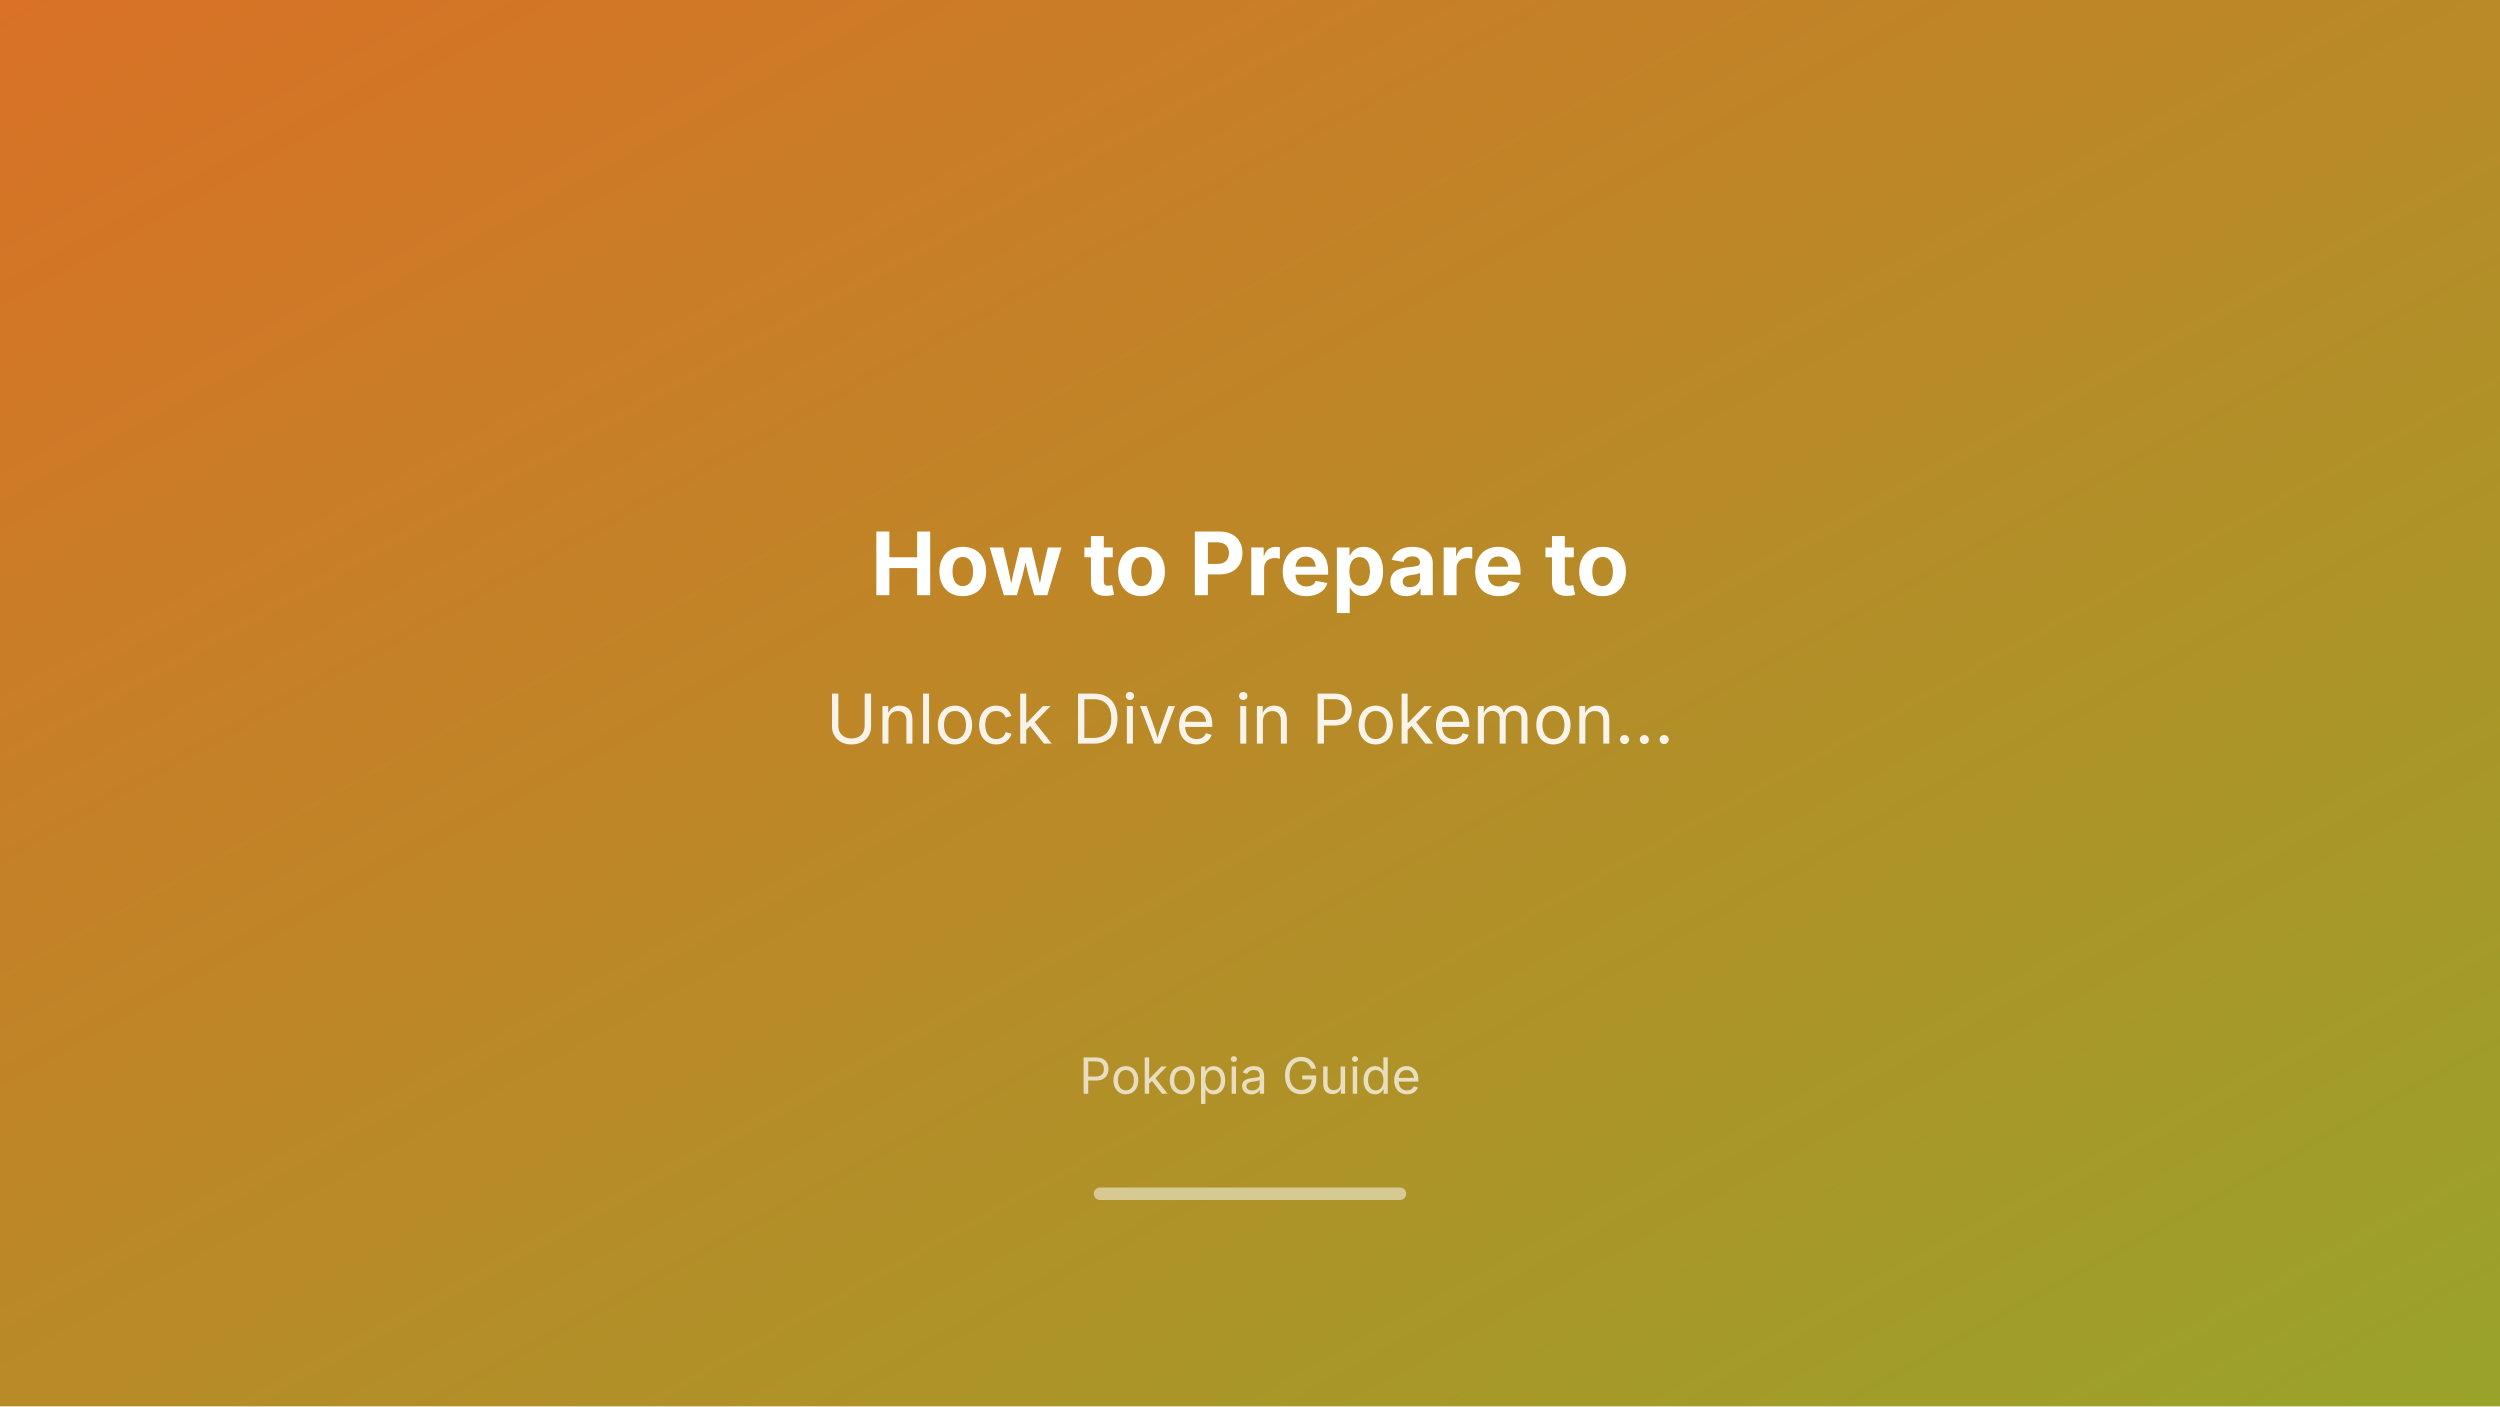
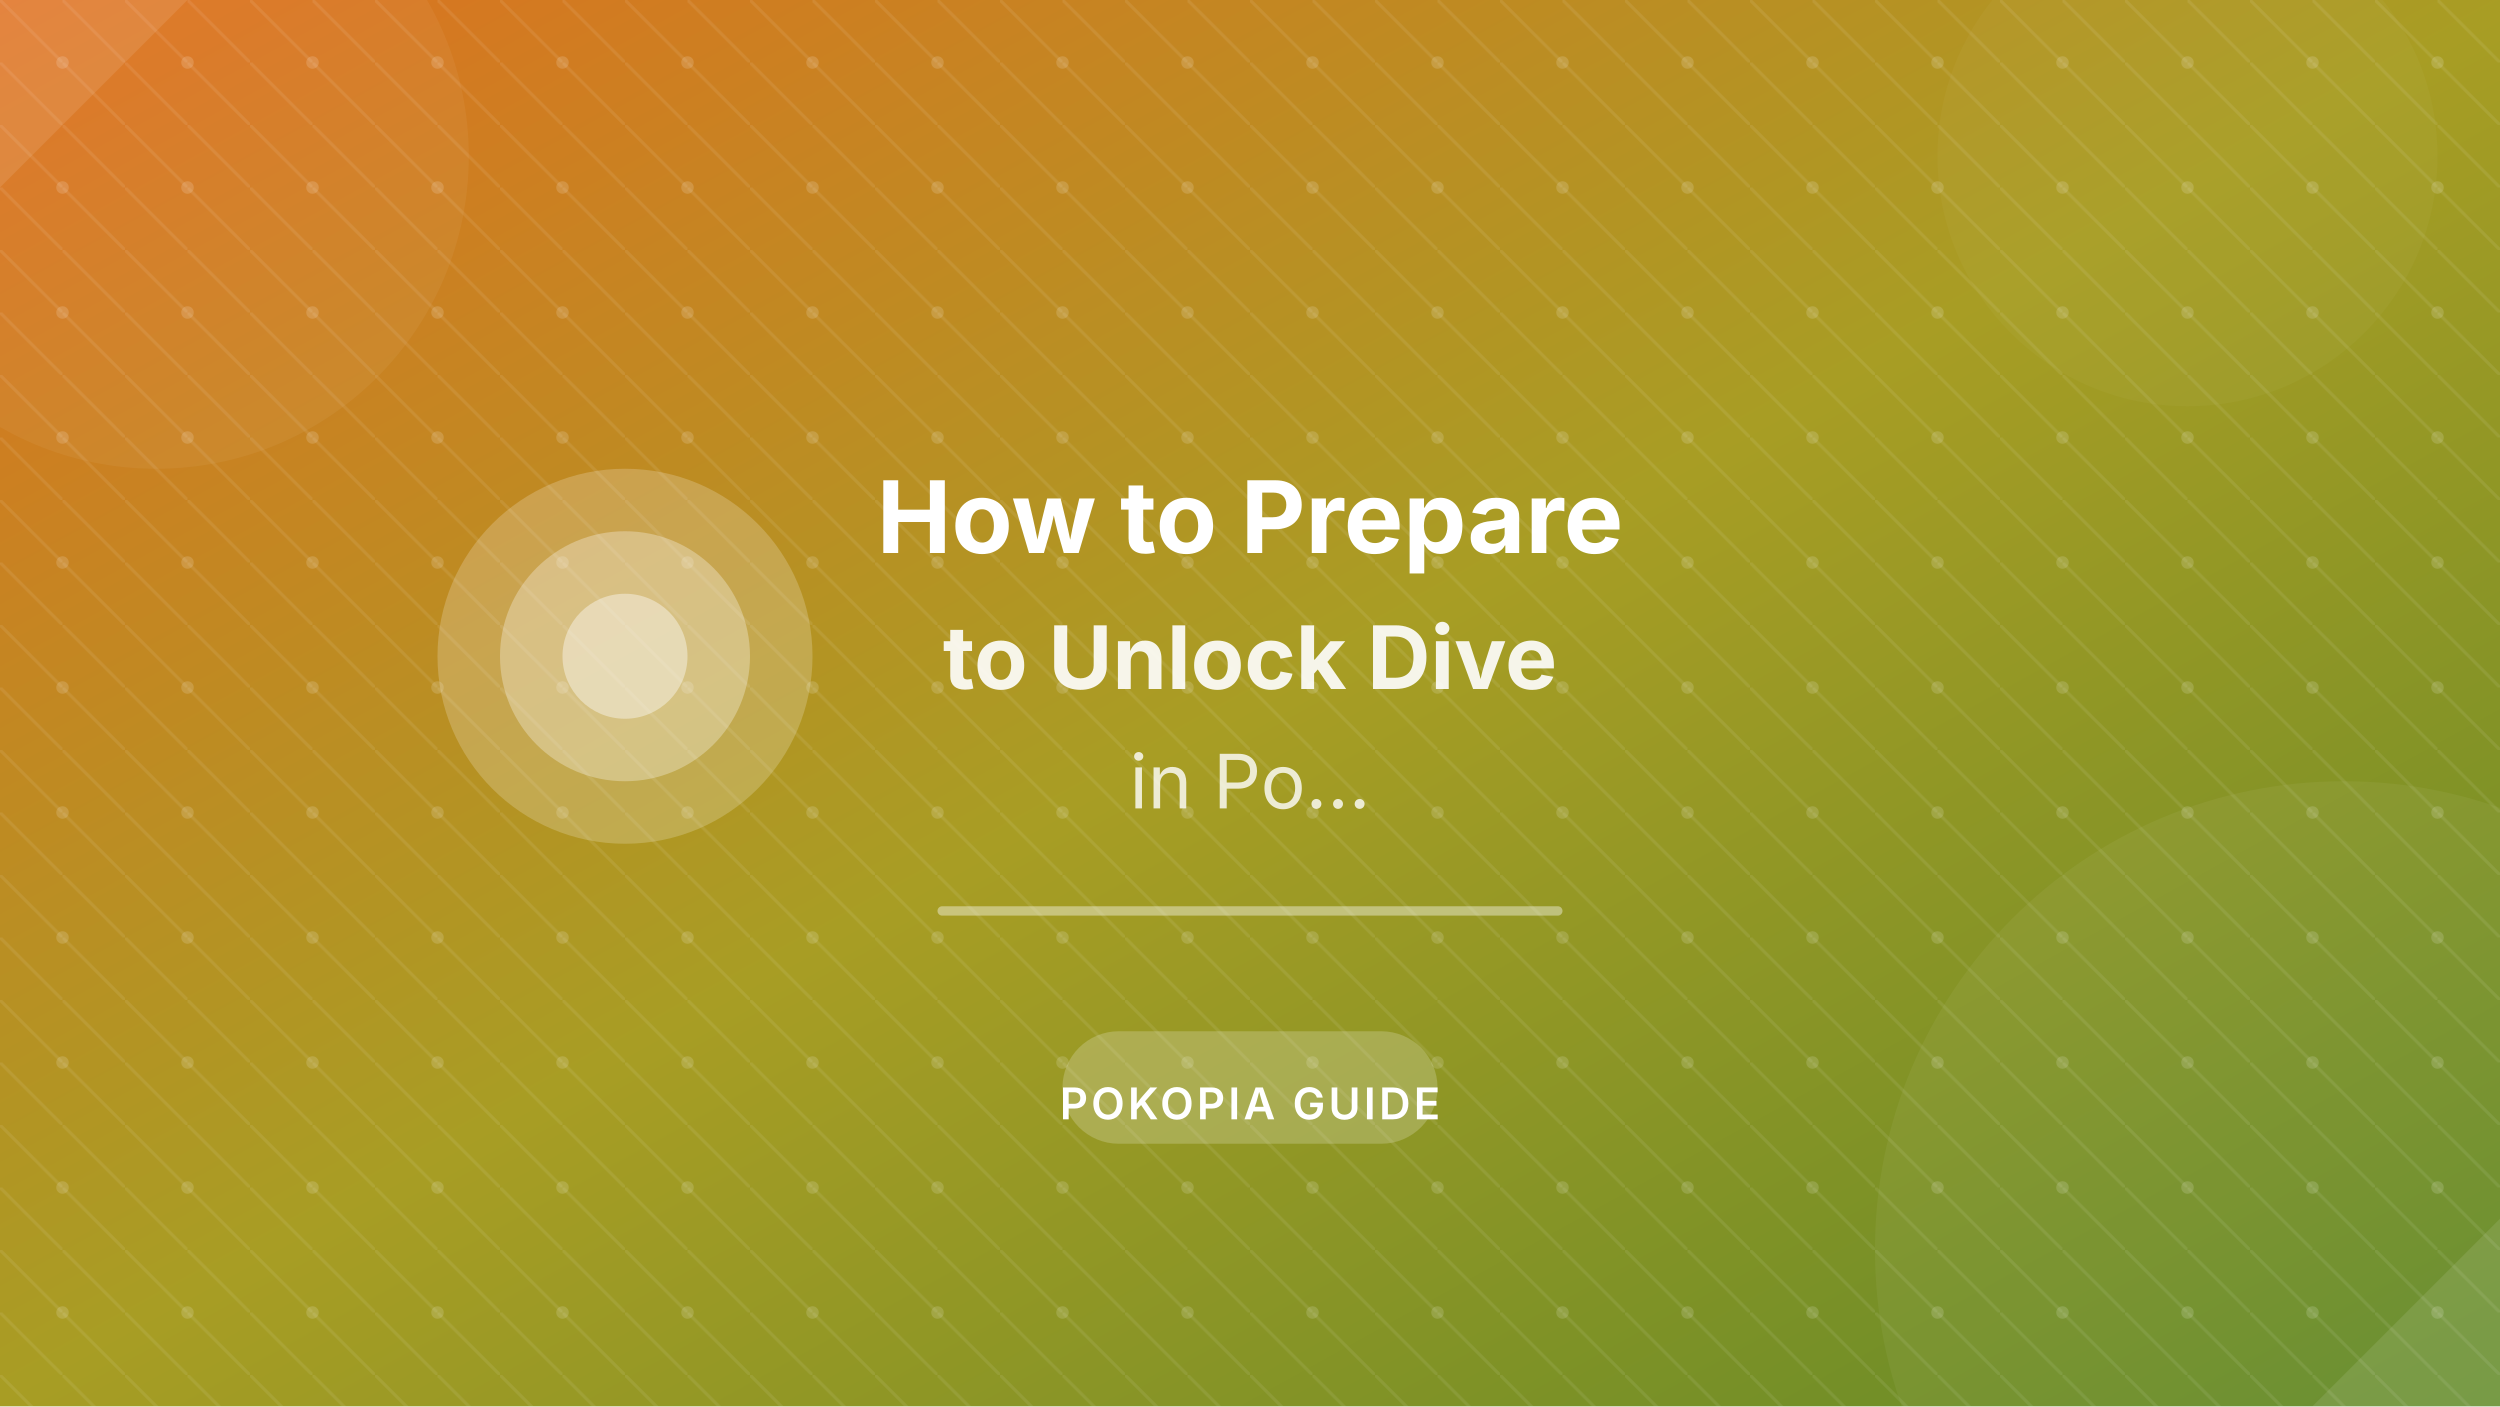
<svg xmlns="http://www.w3.org/2000/svg" width="800" height="450">
  <defs>
    <linearGradient id="bg" x1="0%" y1="0%" x2="100%" y2="100%">
-       <stop offset="0%" style="stop-color:hsl(25,70%,50%);stop-opacity:1" />
-       <stop offset="100%" style="stop-color:hsl(65,60%,40%);stop-opacity:1" />
+       <stop offset="0%" style="stop-color:hsl(25,75%,50%);stop-opacity:1" />
+       <stop offset="50%" style="stop-color:hsl(55,65%,40%);stop-opacity:1" />
+       <stop offset="100%" style="stop-color:hsl(85,55%,35%);stop-opacity:1" />
    </linearGradient>
+     <pattern id="dots" x="0" y="0" width="40" height="40" patternUnits="userSpaceOnUse">
+       <circle cx="20" cy="20" r="2" fill="rgba(255,255,255,0.15)" />
+     </pattern>
+     <pattern id="lines" x="0" y="0" width="20" height="20" patternUnits="userSpaceOnUse">
+       <line x1="0" y1="0" x2="20" y2="20" stroke="rgba(255,255,255,0.08)" stroke-width="1" />
+     </pattern>
  </defs>
  <rect width="800" height="450" fill="url(#bg)" />
-   <text x="400" y="180" font-family="system-ui, -apple-system, sans-serif" font-size="28" font-weight="bold" fill="white" text-anchor="middle" dominant-baseline="middle">
-     How to Prepare to
+   <rect width="800" height="450" fill="url(#dots)" />
+   <rect width="800" height="450" fill="url(#lines)" />
+   <circle cx="50" cy="50" r="100" fill="rgba(255,255,255,0.05)" />
+   <circle cx="750" cy="400" r="150" fill="rgba(255,255,255,0.05)" />
+   <circle cx="700" cy="50" r="80" fill="rgba(255,255,255,0.03)" />
+   <g transform="translate(0, 30)">
+     <circle cx="200" cy="180" r="60" fill="rgba(255,255,255,0.2)" />
+     <circle cx="200" cy="180" r="40" fill="rgba(255,255,255,0.3)" />
+     <circle cx="200" cy="180" r="20" fill="rgba(255,255,255,0.4)" />
+   </g>
+   <text x="400" y="165" font-family="system-ui, -apple-system, BlinkMacSystemFont, sans-serif" font-size="32" font-weight="bold" fill="white" text-anchor="middle" dominant-baseline="middle" style="text-shadow: 0 2px 8px rgba(0,0,0,0.3)">
+     How to Prepare
  </text>
-   <text x="400" y="230" font-family="system-ui, -apple-system, sans-serif" font-size="22" fill="rgba(255,255,255,0.9)" text-anchor="middle" dominant-baseline="middle">
-     Unlock Dive in Pokemon...
+   <text x="400" y="210" font-family="system-ui, -apple-system, BlinkMacSystemFont, sans-serif" font-size="28" font-weight="bold" fill="white" text-anchor="middle" dominant-baseline="middle" style="text-shadow: 0 2px 8px rgba(0,0,0,0.3)" opacity="0.9">
+     to Unlock Dive
  </text>
-   <text x="400" y="350" font-family="system-ui, -apple-system, sans-serif" font-size="16" fill="rgba(255,255,255,0.7)" text-anchor="middle">
-     Pokopia Guide
+   <text x="400" y="250" font-family="system-ui, -apple-system, BlinkMacSystemFont, sans-serif" font-size="24" fill="rgba(255,255,255,0.8)" text-anchor="middle" dominant-baseline="middle" style="text-shadow: 0 2px 4px rgba(0,0,0,0.2)">
+     in Po...
  </text>
-   <rect x="350" y="380" width="100" height="4" rx="2" fill="rgba(255,255,255,0.5)" />
+   <rect x="300" y="290" width="200" height="3" rx="1.5" fill="rgba(255,255,255,0.4)" />
+   <rect x="340" y="330" width="120" height="36" rx="18" fill="rgba(255,255,255,0.2)" />
+   <text x="400" y="353" font-family="system-ui, -apple-system, sans-serif" font-size="14" font-weight="600" fill="white" text-anchor="middle" dominant-baseline="middle" letter-spacing="1">
+     POKOPIA GUIDE
+   </text>
+   <path d="M0 0 L60 0 L0 60 Z" fill="rgba(255,255,255,0.1)" />
+   <path d="M800 450 L740 450 L800 390 Z" fill="rgba(255,255,255,0.1)" />
</svg>
